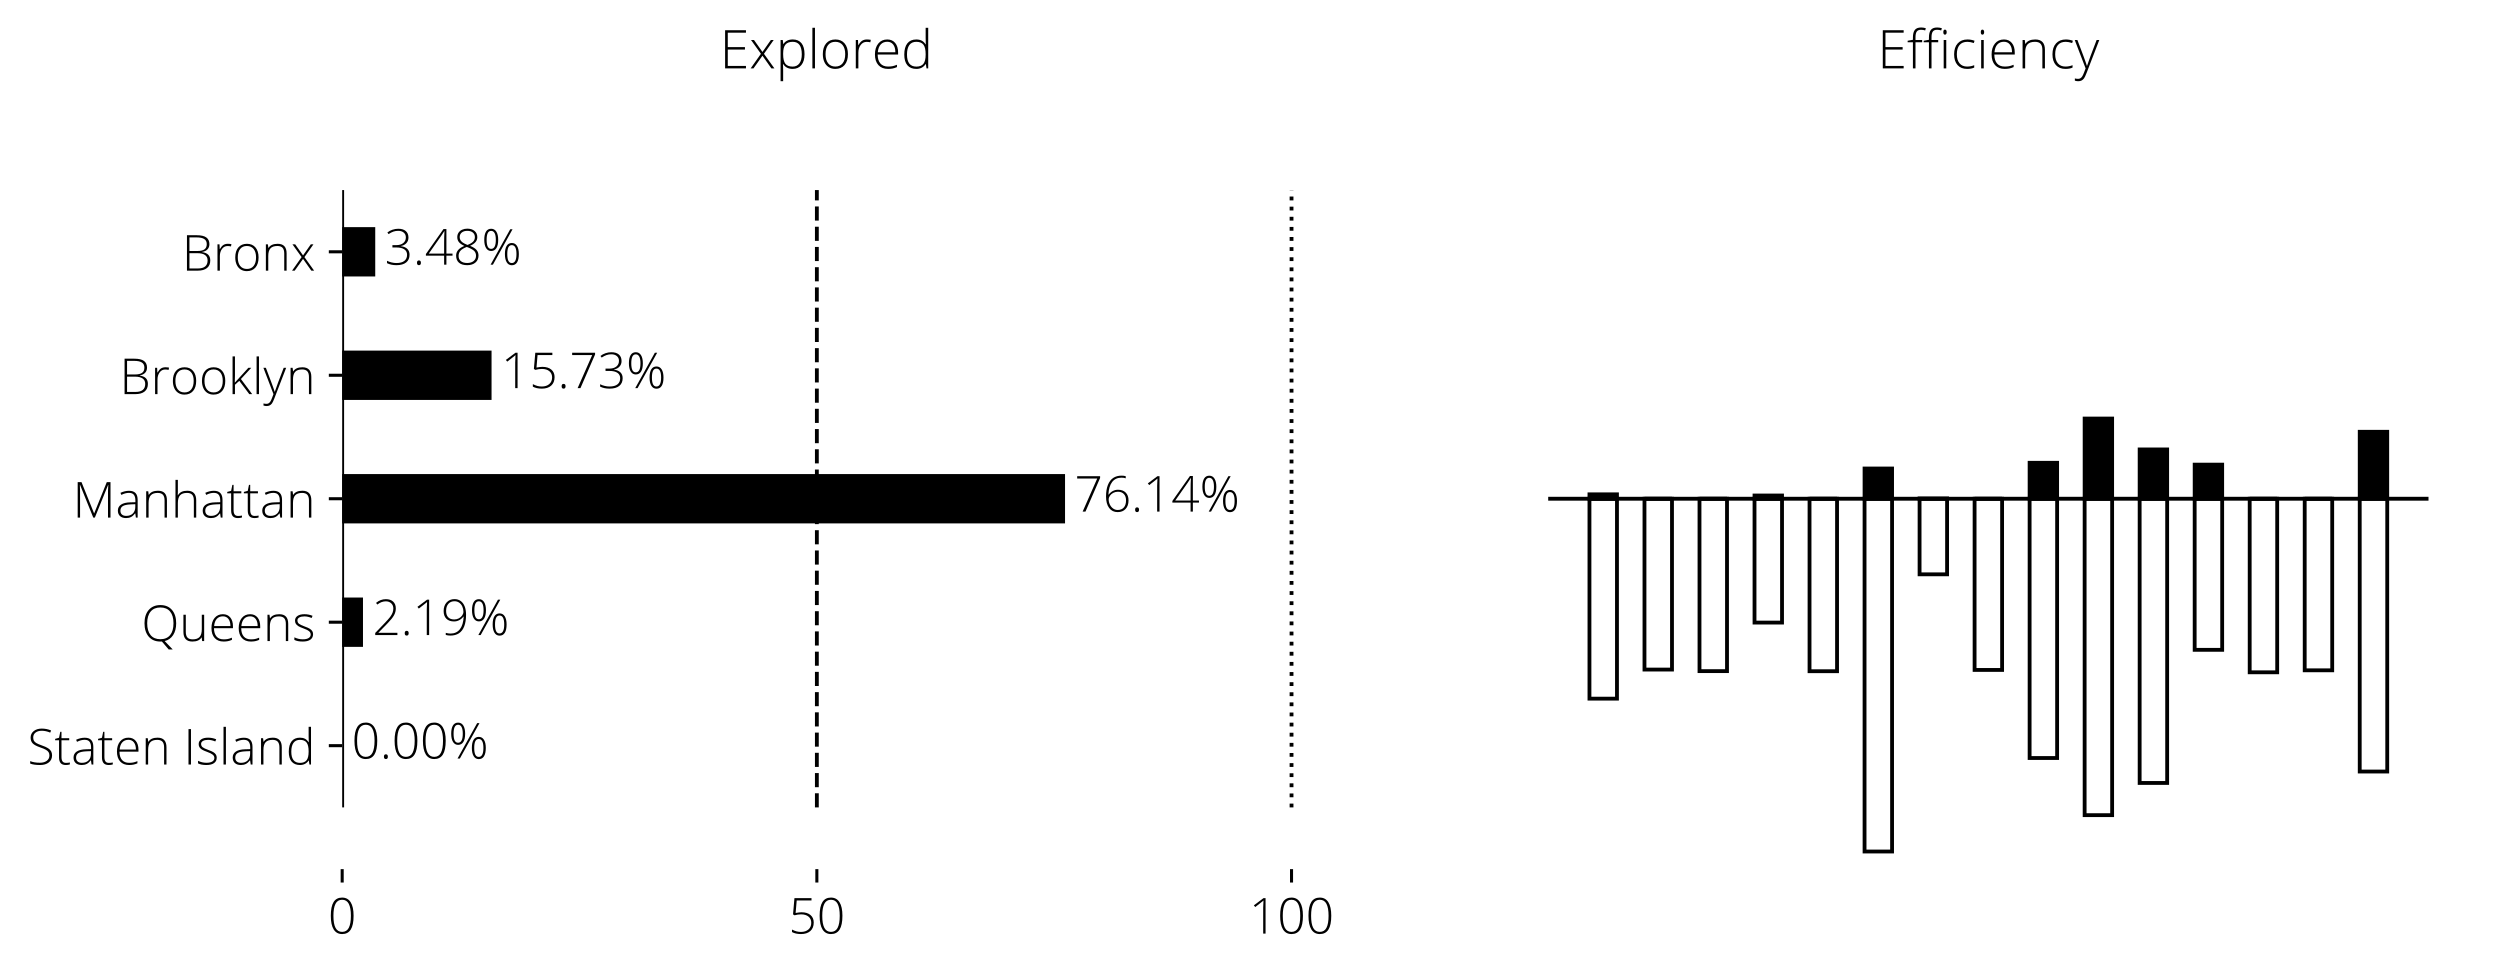
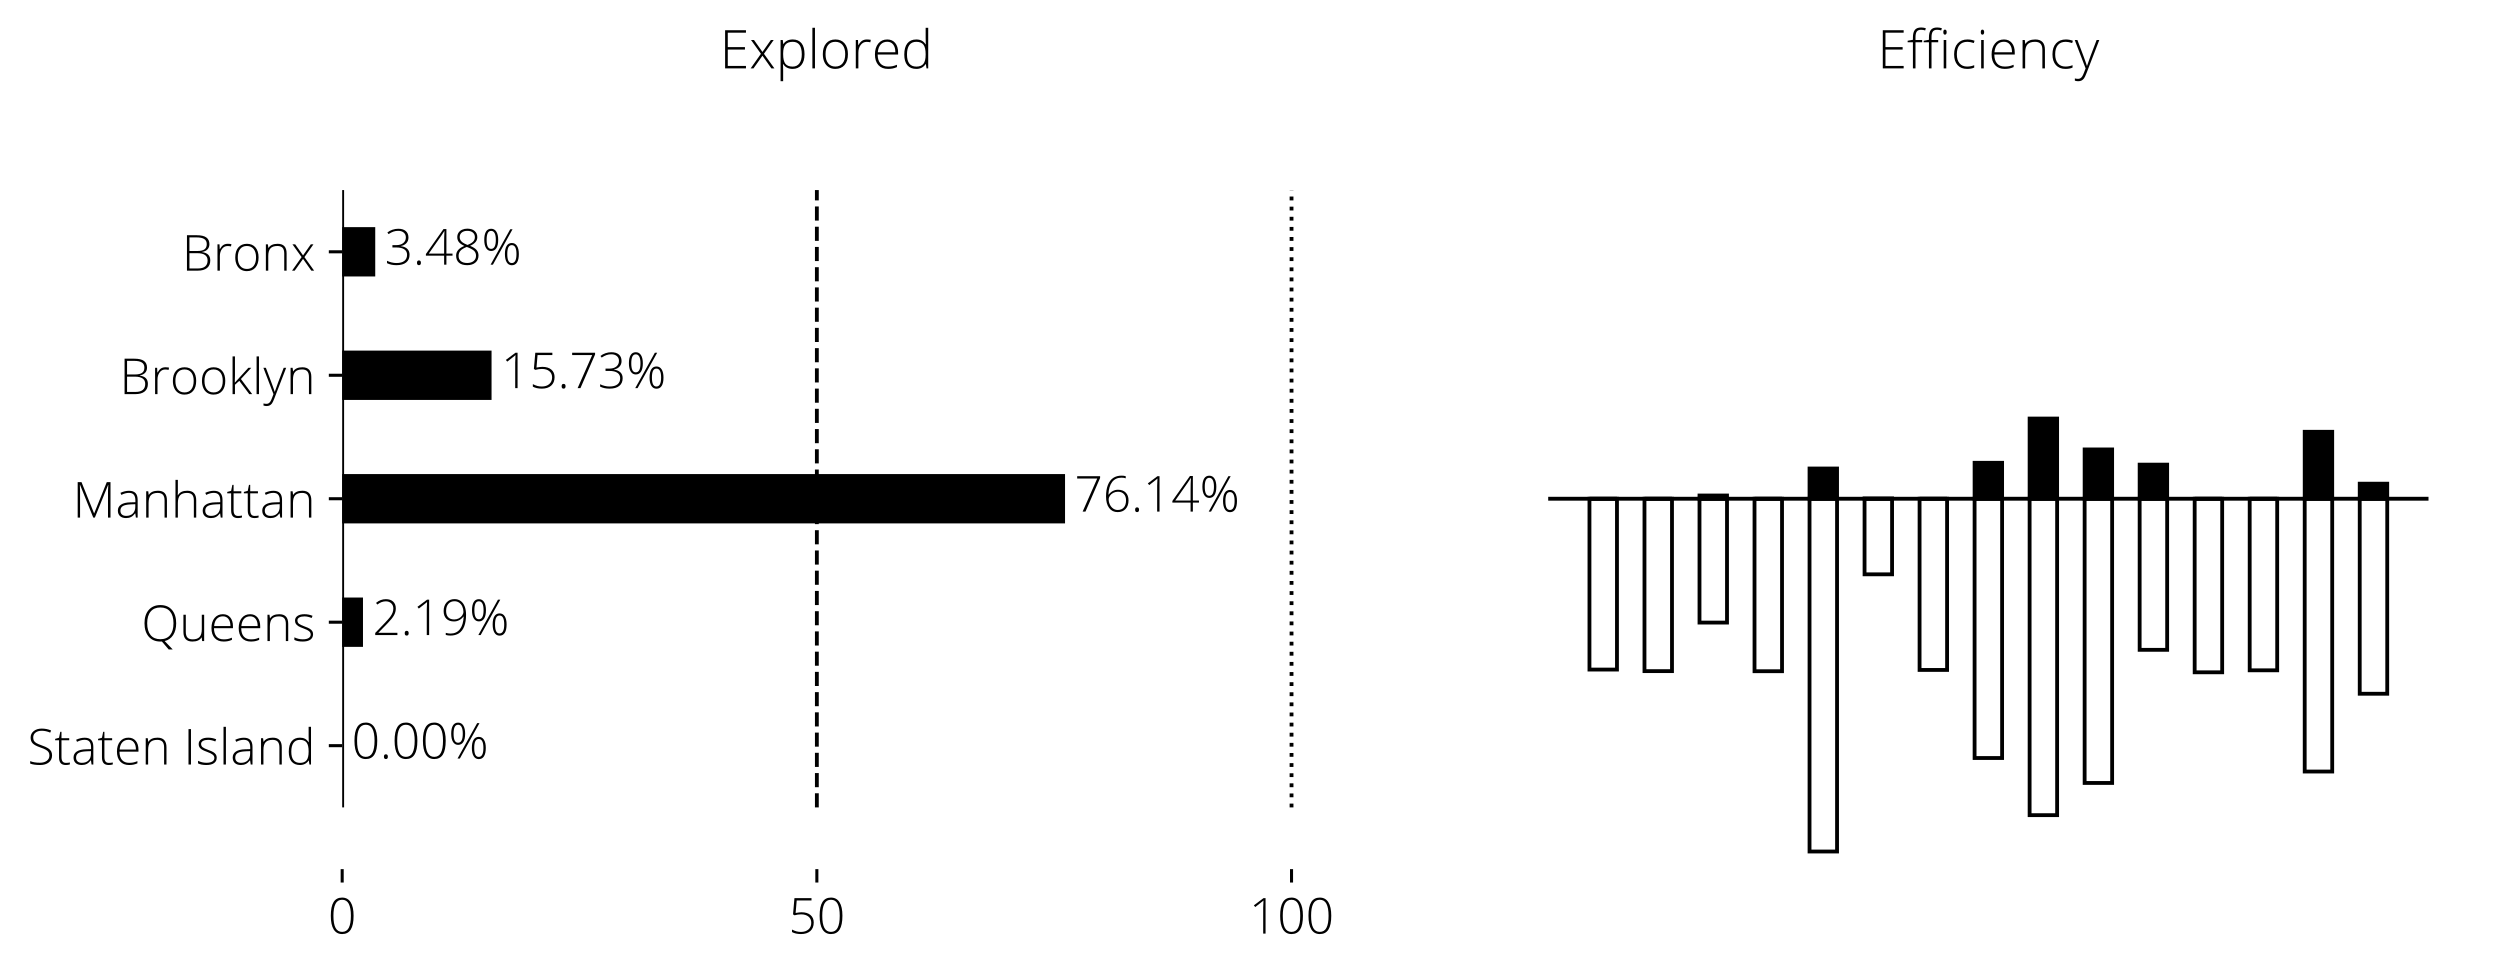
<svg xmlns="http://www.w3.org/2000/svg" xmlns:xlink="http://www.w3.org/1999/xlink" width="654.828pt" height="254.856pt" viewBox="0 0 654.828 254.856" version="1.1">
  <defs>
    <style type="text/css">*{stroke-linejoin: round; stroke-linecap: butt}</style>
  </defs>
  <g id="figure_1">
    <g id="patch_1">
      <path d="M 0 254.856  L 654.828 254.856  L 654.828 0  L 0 0  z " style="fill: #ffffff" />
    </g>
    <g id="axes_1">
      <g id="patch_2">
        <path d="M 89.628 227.654  L 343.265 227.654  L 343.265 33.614  L 89.628 33.614  L 89.628 227.654  z " style="fill: none" />
      </g>
      <g id="patch_3">
-         <path d="M 89.628 201.782  L 89.628 201.782  L 89.628 188.846  L 89.628 188.846  z " clip-path="url(#p5c83270b13)" />
+         <path d="M 89.628 201.782  L 89.628 201.782  L 89.628 188.846  L 89.628 188.846  z " clip-path="url(#pf0901b2b63)" />
      </g>
      <g id="patch_4">
-         <path d="M 89.628 169.442  L 95.077 169.442  L 95.077 156.506  L 89.628 156.506  z " clip-path="url(#p5c83270b13)" />
+         <path d="M 89.628 169.442  L 95.077 169.442  L 95.077 156.506  L 89.628 156.506  z " clip-path="url(#pf0901b2b63)" />
      </g>
      <g id="patch_5">
-         <path d="M 89.628 137.102  L 278.967 137.102  L 278.967 124.166  L 89.628 124.166  z " clip-path="url(#p5c83270b13)" />
+         <path d="M 89.628 137.102  L 278.967 137.102  L 278.967 124.166  L 89.628 124.166  z " clip-path="url(#pf0901b2b63)" />
      </g>
      <g id="patch_6">
-         <path d="M 89.628 104.762  L 128.753 104.762  L 128.753 91.826  L 89.628 91.826  z " clip-path="url(#p5c83270b13)" />
+         <path d="M 89.628 104.762  L 128.753 104.762  L 128.753 91.826  L 89.628 91.826  z " clip-path="url(#pf0901b2b63)" />
      </g>
      <g id="patch_7">
-         <path d="M 89.628 72.422  L 98.287 72.422  L 98.287 59.486  L 89.628 59.486  z " clip-path="url(#p5c83270b13)" />
+         <path d="M 89.628 72.422  L 98.287 72.422  L 98.287 59.486  L 89.628 59.486  z " clip-path="url(#pf0901b2b63)" />
      </g>
      <g id="matplotlib.axis_1">
        <g id="xtick_1">
          <g id="line2d_1">
            <defs>
-               <path id="m3f56afe2f0" d="M 0 0  L 0 3.5  " style="stroke: #000000; stroke-width: 0.8" />
+               <path id="m72c7858b19" d="M 0 0  L 0 3.5  " style="stroke: #000000; stroke-width: 0.8" />
            </defs>
            <g>
-               <use xlink:href="#m3f56afe2f0" x="89.628" y="227.654" style="stroke: #000000; stroke-width: 0.8" />
+               <use xlink:href="#m72c7858b19" x="89.628" y="227.654" style="stroke: #000000; stroke-width: 0.8" />
            </g>
          </g>
          <g id="text_1">
            <g transform="translate(85.91836 244.5322) scale(0.13 -0.13)">
              <defs>
                <path id="OpenSans-Light-30" d="M 3297 2297  Q 3297 1094 2930 515  Q 2563 -63 1819 -63  Q 1103 -63 731 532  Q 359 1128 359 2297  Q 359 3491 720 4066  Q 1081 4641 1819 4641  Q 2541 4641 2919 4045  Q 3297 3450 3297 2297  z M 697 2297  Q 697 1234 975 726  Q 1253 219 1819 219  Q 2409 219 2679 744  Q 2950 1269 2950 2297  Q 2950 3309 2679 3834  Q 2409 4359 1819 4359  Q 1228 4359 962 3834  Q 697 3309 697 2297  z " transform="scale(0.015625)" />
              </defs>
              <use xlink:href="#OpenSans-Light-30" />
            </g>
          </g>
        </g>
        <g id="xtick_2">
          <g id="line2d_2">
            <g>
-               <use xlink:href="#m3f56afe2f0" x="213.96" y="227.654" style="stroke: #000000; stroke-width: 0.8" />
+               <use xlink:href="#m72c7858b19" x="213.96" y="227.654" style="stroke: #000000; stroke-width: 0.8" />
            </g>
          </g>
          <g id="text_2">
            <g transform="translate(206.5398 244.5322) scale(0.13 -0.13)">
              <defs>
                <path id="OpenSans-Light-35" d="M 1678 2747  Q 2409 2747 2829 2394  Q 3250 2041 3250 1422  Q 3250 719 2812 328  Q 2375 -63 1606 -63  Q 1266 -63 959 4  Q 653 72 447 197  L 447 519  Q 784 347 1046 280  Q 1309 213 1606 213  Q 2206 213 2568 530  Q 2931 847 2931 1388  Q 2931 1897 2578 2187  Q 2225 2478 1619 2478  Q 1213 2478 769 2356  L 581 2478  L 763 4569  L 2963 4569  L 2963 4269  L 1056 4269  L 916 2656  Q 1403 2747 1678 2747  z " transform="scale(0.015625)" />
              </defs>
              <use xlink:href="#OpenSans-Light-35" />
              <use xlink:href="#OpenSans-Light-30" x="57.08" />
            </g>
          </g>
        </g>
        <g id="xtick_3">
          <g id="line2d_3">
            <g>
-               <use xlink:href="#m3f56afe2f0" x="338.292" y="227.654" style="stroke: #000000; stroke-width: 0.8" />
+               <use xlink:href="#m72c7858b19" x="338.292" y="227.654" style="stroke: #000000; stroke-width: 0.8" />
            </g>
          </g>
          <g id="text_3">
            <g transform="translate(327.1613 244.5322) scale(0.13 -0.13)">
              <defs>
                <path id="OpenSans-Light-31" d="M 2131 0  L 1825 0  L 1825 3328  Q 1825 3781 1863 4269  Q 1816 4222 1766 4178  Q 1716 4134 800 3419  L 622 3641  L 1863 4569  L 2131 4569  L 2131 0  z " transform="scale(0.015625)" />
              </defs>
              <use xlink:href="#OpenSans-Light-31" />
              <use xlink:href="#OpenSans-Light-30" x="57.08" />
              <use xlink:href="#OpenSans-Light-30" x="114.16" />
            </g>
          </g>
        </g>
      </g>
      <g id="matplotlib.axis_2">
        <g id="ytick_1">
          <g id="line2d_4">
            <defs>
-               <path id="m284b2b95d3" d="M 0 0  L -3.5 0  " style="stroke: #000000; stroke-width: 0.8" />
+               <path id="m486dcef7dd" d="M 0 0  L -3.5 0  " style="stroke: #000000; stroke-width: 0.8" />
            </defs>
            <g>
-               <use xlink:href="#m284b2b95d3" x="89.628" y="195.314" style="stroke: #000000; stroke-width: 0.8" />
+               <use xlink:href="#m486dcef7dd" x="89.628" y="195.314" style="stroke: #000000; stroke-width: 0.8" />
            </g>
          </g>
          <g id="text_4">
            <g transform="translate(7.2 200.2532) scale(0.13 -0.13)">
              <defs>
                <path id="OpenSans-Light-53" d="M 3169 1178  Q 3169 606 2748 271  Q 2328 -63 1631 -63  Q 794 -63 347 122  L 347 441  Q 841 231 1606 231  Q 2169 231 2498 489  Q 2828 747 2828 1166  Q 2828 1425 2718 1595  Q 2609 1766 2362 1906  Q 2116 2047 1638 2209  Q 938 2450 670 2729  Q 403 3009 403 3475  Q 403 3988 804 4311  Q 1206 4634 1838 4634  Q 2481 4634 3047 4391  L 2931 4116  Q 2363 4353 1844 4353  Q 1338 4353 1038 4118  Q 738 3884 738 3481  Q 738 3228 830 3065  Q 922 2903 1131 2773  Q 1341 2644 1850 2463  Q 2384 2278 2653 2104  Q 2922 1931 3045 1711  Q 3169 1491 3169 1178  z " transform="scale(0.015625)" />
                <path id="OpenSans-Light-74" d="M 1466 213  Q 1759 213 1978 263  L 1978 13  Q 1753 -63 1459 -63  Q 1009 -63 795 178  Q 581 419 581 934  L 581 3128  L 78 3128  L 78 3309  L 581 3450  L 738 4219  L 897 4219  L 897 3397  L 1894 3397  L 1894 3128  L 897 3128  L 897 978  Q 897 588 1034 400  Q 1172 213 1466 213  z " transform="scale(0.015625)" />
                <path id="OpenSans-Light-61" d="M 2631 0  L 2553 538  L 2528 538  Q 2272 209 2001 73  Q 1731 -63 1363 -63  Q 863 -63 584 193  Q 306 450 306 903  Q 306 1400 720 1675  Q 1134 1950 1919 1966  L 2566 1984  L 2566 2209  Q 2566 2694 2369 2941  Q 2172 3188 1734 3188  Q 1263 3188 756 2925  L 641 3194  Q 1200 3456 1747 3456  Q 2306 3456 2582 3165  Q 2859 2875 2859 2259  L 2859 0  L 2631 0  z M 1381 219  Q 1925 219 2239 530  Q 2553 841 2553 1394  L 2553 1728  L 1959 1703  Q 1244 1669 939 1480  Q 634 1291 634 891  Q 634 572 829 395  Q 1025 219 1381 219  z " transform="scale(0.015625)" />
                <path id="OpenSans-Light-65" d="M 1941 -63  Q 1200 -63 786 393  Q 372 850 372 1672  Q 372 2484 772 2973  Q 1172 3463 1850 3463  Q 2450 3463 2797 3044  Q 3144 2625 3144 1906  L 3144 1656  L 697 1656  Q 703 956 1023 587  Q 1344 219 1941 219  Q 2231 219 2451 259  Q 2672 300 3009 434  L 3009 153  Q 2722 28 2478 -17  Q 2234 -63 1941 -63  z M 1850 3188  Q 1359 3188 1062 2864  Q 766 2541 716 1931  L 2816 1931  Q 2816 2522 2559 2855  Q 2303 3188 1850 3188  z " transform="scale(0.015625)" />
                <path id="OpenSans-Light-6e" d="M 2938 0  L 2938 2203  Q 2938 2716 2722 2948  Q 2506 3181 2053 3181  Q 1444 3181 1161 2873  Q 878 2566 878 1875  L 878 0  L 569 0  L 569 3397  L 831 3397  L 891 2931  L 909 2931  Q 1241 3463 2088 3463  Q 3244 3463 3244 2222  L 3244 0  L 2938 0  z " transform="scale(0.015625)" />
                <path id="OpenSans-Light-20" transform="scale(0.015625)" />
                <path id="OpenSans-Light-49" d="M 647 0  L 647 4569  L 966 4569  L 966 0  L 647 0  z " transform="scale(0.015625)" />
                <path id="OpenSans-Light-73" d="M 2675 884  Q 2675 428 2328 182  Q 1981 -63 1344 -63  Q 663 -63 263 147  L 263 481  Q 775 225 1344 225  Q 1847 225 2108 392  Q 2369 559 2369 838  Q 2369 1094 2161 1269  Q 1953 1444 1478 1613  Q 969 1797 762 1930  Q 556 2063 451 2230  Q 347 2397 347 2638  Q 347 3019 667 3241  Q 988 3463 1563 3463  Q 2113 3463 2606 3256  L 2491 2975  Q 1991 3181 1563 3181  Q 1147 3181 903 3043  Q 659 2906 659 2663  Q 659 2397 848 2237  Q 1038 2078 1588 1881  Q 2047 1716 2256 1583  Q 2466 1450 2570 1281  Q 2675 1113 2675 884  z " transform="scale(0.015625)" />
                <path id="OpenSans-Light-6c" d="M 878 0  L 569 0  L 569 4863  L 878 4863  L 878 0  z " transform="scale(0.015625)" />
                <path id="OpenSans-Light-64" d="M 1813 3463  Q 2181 3463 2450 3328  Q 2719 3194 2931 2869  L 2950 2869  Q 2931 3263 2931 3641  L 2931 4863  L 3238 4863  L 3238 0  L 3034 0  L 2956 519  L 2931 519  Q 2544 -63 1819 -63  Q 1116 -63 744 375  Q 372 813 372 1650  Q 372 2531 740 2997  Q 1109 3463 1813 3463  z M 1813 3181  Q 1256 3181 976 2790  Q 697 2400 697 1656  Q 697 213 1819 213  Q 2394 213 2662 547  Q 2931 881 2931 1650  L 2931 1703  Q 2931 2491 2667 2836  Q 2403 3181 1813 3181  z " transform="scale(0.015625)" />
              </defs>
              <use xlink:href="#OpenSans-Light-53" />
              <use xlink:href="#OpenSans-Light-74" x="54.492" />
              <use xlink:href="#OpenSans-Light-61" x="87.988" />
              <use xlink:href="#OpenSans-Light-74" x="140.967" />
              <use xlink:href="#OpenSans-Light-65" x="174.463" />
              <use xlink:href="#OpenSans-Light-6e" x="229.346" />
              <use xlink:href="#OpenSans-Light-20" x="288.33" />
              <use xlink:href="#OpenSans-Light-49" x="314.307" />
              <use xlink:href="#OpenSans-Light-73" x="339.502" />
              <use xlink:href="#OpenSans-Light-6c" x="386.084" />
              <use xlink:href="#OpenSans-Light-61" x="408.691" />
              <use xlink:href="#OpenSans-Light-6e" x="461.67" />
              <use xlink:href="#OpenSans-Light-64" x="520.654" />
            </g>
          </g>
        </g>
        <g id="ytick_2">
          <g id="line2d_5">
            <g>
-               <use xlink:href="#m284b2b95d3" x="89.628" y="162.974" style="stroke: #000000; stroke-width: 0.8" />
+               <use xlink:href="#m486dcef7dd" x="89.628" y="162.974" style="stroke: #000000; stroke-width: 0.8" />
            </g>
          </g>
          <g id="text_5">
            <g transform="translate(37.03094 167.9132) scale(0.13 -0.13)">
              <defs>
                <path id="OpenSans-Light-51" d="M 4488 2291  Q 4488 1372 4094 770  Q 3700 169 3003 0  L 4044 -1088  L 3525 -1088  L 2644 -56  L 2541 -63  L 2444 -63  Q 1491 -63 947 570  Q 403 1203 403 2297  Q 403 3388 951 4014  Q 1500 4641 2450 4641  Q 3406 4641 3947 4011  Q 4488 3381 4488 2291  z M 750 2291  Q 750 1309 1187 773  Q 1625 238 2444 238  Q 3269 238 3705 769  Q 4141 1300 4141 2291  Q 4141 3278 3705 3804  Q 3269 4331 2450 4331  Q 1634 4331 1192 3800  Q 750 3269 750 2291  z " transform="scale(0.015625)" />
                <path id="OpenSans-Light-75" d="M 838 3397  L 838 1197  Q 838 684 1053 451  Q 1269 219 1722 219  Q 2328 219 2614 525  Q 2900 831 2900 1522  L 2900 3397  L 3206 3397  L 3206 0  L 2944 0  L 2888 469  L 2869 469  Q 2538 -63 1691 -63  Q 531 -63 531 1178  L 531 3397  L 838 3397  z " transform="scale(0.015625)" />
              </defs>
              <use xlink:href="#OpenSans-Light-51" />
              <use xlink:href="#OpenSans-Light-75" x="76.416" />
              <use xlink:href="#OpenSans-Light-65" x="135.4" />
              <use xlink:href="#OpenSans-Light-65" x="190.283" />
              <use xlink:href="#OpenSans-Light-6e" x="245.166" />
              <use xlink:href="#OpenSans-Light-73" x="304.15" />
            </g>
          </g>
        </g>
        <g id="ytick_3">
          <g id="line2d_6">
            <g>
-               <use xlink:href="#m284b2b95d3" x="89.628" y="130.634" style="stroke: #000000; stroke-width: 0.8" />
+               <use xlink:href="#m486dcef7dd" x="89.628" y="130.634" style="stroke: #000000; stroke-width: 0.8" />
            </g>
          </g>
          <g id="text_6">
            <g transform="translate(19.03406 135.5732) scale(0.13 -0.13)">
              <defs>
                <path id="OpenSans-Light-4d" d="M 2656 0  L 953 4219  L 928 4219  Q 953 3831 953 3425  L 953 0  L 647 0  L 647 4569  L 1141 4569  L 2759 550  L 2778 550  L 4397 4569  L 4878 4569  L 4878 0  L 4556 0  L 4556 3463  Q 4556 3825 4594 4213  L 4569 4213  L 2859 0  L 2656 0  z " transform="scale(0.015625)" />
                <path id="OpenSans-Light-68" d="M 2938 0  L 2938 2203  Q 2938 2716 2722 2948  Q 2506 3181 2053 3181  Q 1444 3181 1161 2873  Q 878 2566 878 1875  L 878 0  L 569 0  L 569 4863  L 878 4863  L 878 3316  L 863 2881  L 884 2881  Q 1075 3188 1365 3325  Q 1656 3463 2088 3463  Q 3244 3463 3244 2222  L 3244 0  L 2938 0  z " transform="scale(0.015625)" />
              </defs>
              <use xlink:href="#OpenSans-Light-4d" />
              <use xlink:href="#OpenSans-Light-61" x="86.279" />
              <use xlink:href="#OpenSans-Light-6e" x="139.258" />
              <use xlink:href="#OpenSans-Light-68" x="198.242" />
              <use xlink:href="#OpenSans-Light-61" x="257.227" />
              <use xlink:href="#OpenSans-Light-74" x="310.205" />
              <use xlink:href="#OpenSans-Light-74" x="343.701" />
              <use xlink:href="#OpenSans-Light-61" x="377.197" />
              <use xlink:href="#OpenSans-Light-6e" x="430.176" />
            </g>
          </g>
        </g>
        <g id="ytick_4">
          <g id="line2d_7">
            <g>
-               <use xlink:href="#m284b2b95d3" x="89.628" y="98.294" style="stroke: #000000; stroke-width: 0.8" />
+               <use xlink:href="#m486dcef7dd" x="89.628" y="98.294" style="stroke: #000000; stroke-width: 0.8" />
            </g>
          </g>
          <g id="text_7">
            <g transform="translate(31.31703 103.2332) scale(0.13 -0.13)">
              <defs>
                <path id="OpenSans-Light-42" d="M 647 4569  L 1900 4569  Q 2747 4569 3144 4281  Q 3541 3994 3541 3413  Q 3541 3016 3298 2752  Q 3056 2488 2591 2413  L 2591 2394  Q 3138 2313 3395 2048  Q 3653 1784 3653 1313  Q 3653 681 3234 340  Q 2816 0 2047 0  L 647 0  L 647 4569  z M 966 2534  L 1972 2534  Q 2616 2534 2908 2748  Q 3200 2963 3200 3419  Q 3200 3875 2870 4081  Q 2541 4288 1888 4288  L 966 4288  L 966 2534  z M 966 2253  L 966 281  L 2041 281  Q 3309 281 3309 1313  Q 3309 2253 1972 2253  L 966 2253  z " transform="scale(0.015625)" />
                <path id="OpenSans-Light-72" d="M 1906 3463  Q 2122 3463 2369 3419  L 2309 3122  Q 2097 3175 1869 3175  Q 1434 3175 1156 2806  Q 878 2438 878 1875  L 878 0  L 569 0  L 569 3397  L 831 3397  L 863 2784  L 884 2784  Q 1094 3159 1331 3311  Q 1569 3463 1906 3463  z " transform="scale(0.015625)" />
                <path id="OpenSans-Light-6f" d="M 3378 1703  Q 3378 872 2975 404  Q 2572 -63 1863 -63  Q 1416 -63 1075 153  Q 734 369 553 772  Q 372 1175 372 1703  Q 372 2534 775 2998  Q 1178 3463 1881 3463  Q 2581 3463 2979 2992  Q 3378 2522 3378 1703  z M 697 1703  Q 697 1003 1005 611  Q 1313 219 1875 219  Q 2438 219 2745 611  Q 3053 1003 3053 1703  Q 3053 2406 2742 2793  Q 2431 3181 1869 3181  Q 1306 3181 1001 2795  Q 697 2409 697 1703  z " transform="scale(0.015625)" />
                <path id="OpenSans-Light-6b" d="M 872 1491  L 2606 3397  L 2981 3397  L 1644 1947  L 3097 0  L 2725 0  L 1434 1716  L 878 1209  L 878 0  L 569 0  L 569 4863  L 878 4863  L 878 2425  L 856 1491  L 872 1491  z " transform="scale(0.015625)" />
                <path id="OpenSans-Light-79" d="M 0 3397  L 319 3397  L 1038 1491  Q 1366 613 1453 306  L 1472 306  Q 1603 709 1900 1509  L 2619 3397  L 2938 3397  L 1416 -550  Q 1231 -1031 1106 -1200  Q 981 -1369 814 -1453  Q 647 -1538 409 -1538  Q 231 -1538 13 -1472  L 13 -1203  Q 194 -1253 403 -1253  Q 563 -1253 684 -1178  Q 806 -1103 904 -945  Q 1003 -788 1133 -445  Q 1263 -103 1300 0  L 0 3397  z " transform="scale(0.015625)" />
              </defs>
              <use xlink:href="#OpenSans-Light-42" />
              <use xlink:href="#OpenSans-Light-72" x="62.695" />
              <use xlink:href="#OpenSans-Light-6f" x="101.611" />
              <use xlink:href="#OpenSans-Light-6f" x="160.205" />
              <use xlink:href="#OpenSans-Light-6b" x="218.799" />
              <use xlink:href="#OpenSans-Light-6c" x="267.188" />
              <use xlink:href="#OpenSans-Light-79" x="289.795" />
              <use xlink:href="#OpenSans-Light-6e" x="335.693" />
            </g>
          </g>
        </g>
        <g id="ytick_5">
          <g id="line2d_8">
            <g>
-               <use xlink:href="#m284b2b95d3" x="89.628" y="65.954" style="stroke: #000000; stroke-width: 0.8" />
+               <use xlink:href="#m486dcef7dd" x="89.628" y="65.954" style="stroke: #000000; stroke-width: 0.8" />
            </g>
          </g>
          <g id="text_8">
            <g transform="translate(47.65641 70.89317) scale(0.13 -0.13)">
              <defs>
                <path id="OpenSans-Light-78" d="M 1403 1747  L 219 3397  L 575 3397  L 1588 1966  L 2591 3397  L 2931 3397  L 1766 1747  L 3016 0  L 2656 0  L 1588 1516  L 513 0  L 172 0  L 1403 1747  z " transform="scale(0.015625)" />
              </defs>
              <use xlink:href="#OpenSans-Light-42" />
              <use xlink:href="#OpenSans-Light-72" x="62.695" />
              <use xlink:href="#OpenSans-Light-6f" x="101.611" />
              <use xlink:href="#OpenSans-Light-6e" x="160.205" />
              <use xlink:href="#OpenSans-Light-78" x="219.189" />
            </g>
          </g>
        </g>
      </g>
      <g id="LineCollection_1">
-         <path d="M 89.628 211.484  L 89.628 49.784  " clip-path="url(#p5c83270b13)" style="fill: none; stroke: #000000" />
+         <path d="M 89.628 211.484  L 89.628 49.784  " clip-path="url(#pf0901b2b63)" style="fill: none; stroke: #000000" />
      </g>
      <g id="LineCollection_2">
-         <path d="M 213.96 211.484  L 213.96 49.784  " clip-path="url(#p5c83270b13)" style="fill: none; stroke-dasharray: 3.7,1.6; stroke-dashoffset: 0; stroke: #000000" />
+         <path d="M 213.96 211.484  L 213.96 49.784  " clip-path="url(#pf0901b2b63)" style="fill: none; stroke-dasharray: 3.7,1.6; stroke-dashoffset: 0; stroke: #000000" />
      </g>
      <g id="LineCollection_3">
-         <path d="M 338.292 211.484  L 338.292 49.784  " clip-path="url(#p5c83270b13)" style="fill: none; stroke-dasharray: 1,1.65; stroke-dashoffset: 0; stroke: #000000" />
+         <path d="M 338.292 211.484  L 338.292 49.784  " clip-path="url(#pf0901b2b63)" style="fill: none; stroke-dasharray: 1,1.65; stroke-dashoffset: 0; stroke: #000000" />
      </g>
      <g id="text_9">
        <g transform="translate(92.11507 198.6911) scale(0.13 -0.13)">
          <defs>
            <path id="OpenSans-Light-2e" d="M 506 244  Q 506 550 756 550  Q 1013 550 1013 244  Q 1013 -63 756 -63  Q 506 -63 506 244  z " transform="scale(0.015625)" />
            <path id="OpenSans-Light-25" d="M 659 3206  Q 659 2625 800 2333  Q 941 2041 1241 2041  Q 1844 2041 1844 3206  Q 1844 3781 1689 4070  Q 1534 4359 1241 4359  Q 941 4359 800 4070  Q 659 3781 659 3206  z M 2150 3206  Q 2150 2500 1915 2133  Q 1681 1766 1241 1766  Q 825 1766 589 2142  Q 353 2519 353 3206  Q 353 3903 578 4268  Q 803 4634 1241 4634  Q 1675 4634 1912 4257  Q 2150 3881 2150 3206  z M 3322 1369  Q 3322 791 3462 502  Q 3603 213 3903 213  Q 4506 213 4506 1369  Q 4506 2522 3903 2522  Q 3603 2522 3462 2236  Q 3322 1950 3322 1369  z M 4813 1369  Q 4813 663 4581 295  Q 4350 -72 3909 -72  Q 3484 -72 3250 308  Q 3016 688 3016 1369  Q 3016 2072 3245 2434  Q 3475 2797 3909 2797  Q 4338 2797 4575 2422  Q 4813 2047 4813 1369  z M 4000 4569  L 1466 0  L 1166 0  L 3700 4569  L 4000 4569  z " transform="scale(0.015625)" />
          </defs>
          <use xlink:href="#OpenSans-Light-30" />
          <use xlink:href="#OpenSans-Light-2e" x="57.08" />
          <use xlink:href="#OpenSans-Light-30" x="80.859" />
          <use xlink:href="#OpenSans-Light-30" x="137.939" />
          <use xlink:href="#OpenSans-Light-25" x="195.02" />
        </g>
      </g>
      <g id="text_10">
        <g transform="translate(97.5641 166.3511) scale(0.13 -0.13)">
          <defs>
            <path id="OpenSans-Light-32" d="M 3213 0  L 353 0  L 353 275  L 1569 1544  Q 2081 2075 2287 2356  Q 2494 2638 2591 2894  Q 2688 3150 2688 3431  Q 2688 3841 2419 4097  Q 2150 4353 1722 4353  Q 1150 4353 628 3938  L 459 4153  Q 1031 4634 1728 4634  Q 2325 4634 2667 4315  Q 3009 3997 3009 3438  Q 3009 2984 2779 2561  Q 2550 2138 1941 1516  L 769 313  L 769 300  L 3213 300  L 3213 0  z " transform="scale(0.015625)" />
            <path id="OpenSans-Light-39" d="M 3238 2631  Q 3238 1731 3002 1125  Q 2766 519 2314 228  Q 1863 -63 1222 -63  Q 897 -63 622 19  L 622 288  Q 756 244 945 220  Q 1134 197 1234 197  Q 2006 197 2443 755  Q 2881 1313 2931 2381  L 2894 2381  Q 2666 2081 2350 1920  Q 2034 1759 1691 1759  Q 1056 1759 701 2109  Q 347 2459 347 3103  Q 347 3791 736 4216  Q 1125 4641 1747 4641  Q 2197 4641 2534 4405  Q 2872 4169 3055 3712  Q 3238 3256 3238 2631  z M 1747 4366  Q 1253 4366 959 4033  Q 666 3700 666 3122  Q 666 2578 937 2297  Q 1209 2016 1716 2016  Q 2031 2016 2304 2156  Q 2578 2297 2739 2530  Q 2900 2763 2900 3003  Q 2900 3369 2754 3687  Q 2609 4006 2348 4186  Q 2088 4366 1747 4366  z " transform="scale(0.015625)" />
          </defs>
          <use xlink:href="#OpenSans-Light-32" />
          <use xlink:href="#OpenSans-Light-2e" x="57.08" />
          <use xlink:href="#OpenSans-Light-31" x="80.859" />
          <use xlink:href="#OpenSans-Light-39" x="137.939" />
          <use xlink:href="#OpenSans-Light-25" x="195.02" />
        </g>
      </g>
      <g id="text_11">
        <g transform="translate(281.4537 134.0111) scale(0.13 -0.13)">
          <defs>
            <path id="OpenSans-Light-37" d="M 1044 0  L 2925 4269  L 341 4269  L 341 4569  L 3297 4569  L 3297 4341  L 1409 0  L 1044 0  z " transform="scale(0.015625)" />
            <path id="OpenSans-Light-36" d="M 409 1947  Q 409 2838 651 3445  Q 894 4053 1339 4347  Q 1784 4641 2413 4641  Q 2706 4641 2950 4569  L 2950 4294  Q 2722 4378 2400 4378  Q 1628 4378 1198 3822  Q 769 3266 716 2203  L 756 2203  Q 994 2509 1300 2665  Q 1606 2822 1947 2822  Q 2588 2822 2948 2456  Q 3309 2091 3309 1447  Q 3309 747 2929 342  Q 2550 -63 1906 -63  Q 1213 -63 811 467  Q 409 997 409 1947  z M 1906 213  Q 2419 213 2703 534  Q 2988 856 2988 1453  Q 2988 1978 2706 2272  Q 2425 2566 1941 2566  Q 1622 2566 1348 2425  Q 1075 2284 912 2051  Q 750 1819 750 1575  Q 750 1228 904 908  Q 1059 588 1323 400  Q 1588 213 1906 213  z " transform="scale(0.015625)" />
            <path id="OpenSans-Light-34" d="M 3566 1166  L 2778 1166  L 2778 0  L 2484 0  L 2484 1166  L 134 1166  L 134 1375  L 2400 4594  L 2778 4594  L 2778 1434  L 3566 1434  L 3566 1166  z M 2484 1434  L 2484 2741  Q 2484 3684 2528 4325  L 2503 4325  Q 2441 4209 2119 3738  L 506 1434  L 2484 1434  z " transform="scale(0.015625)" />
          </defs>
          <use xlink:href="#OpenSans-Light-37" />
          <use xlink:href="#OpenSans-Light-36" x="57.08" />
          <use xlink:href="#OpenSans-Light-2e" x="114.16" />
          <use xlink:href="#OpenSans-Light-31" x="137.939" />
          <use xlink:href="#OpenSans-Light-34" x="195.02" />
          <use xlink:href="#OpenSans-Light-25" x="252.1" />
        </g>
      </g>
      <g id="text_12">
        <g transform="translate(131.2399 101.6711) scale(0.13 -0.13)">
          <defs>
            <path id="OpenSans-Light-33" d="M 3059 3494  Q 3059 3069 2792 2778  Q 2525 2488 2075 2406  L 2075 2388  Q 2625 2319 2912 2037  Q 3200 1756 3200 1281  Q 3200 641 2764 289  Q 2328 -63 1509 -63  Q 813 -63 294 197  L 294 506  Q 556 369 882 291  Q 1209 213 1497 213  Q 2188 213 2534 492  Q 2881 772 2881 1281  Q 2881 1734 2526 1978  Q 2172 2222 1484 2222  L 991 2222  L 991 2522  L 1491 2522  Q 2059 2522 2392 2792  Q 2725 3063 2725 3525  Q 2725 3906 2454 4136  Q 2184 4366 1747 4366  Q 1406 4366 1125 4270  Q 844 4175 494 3944  L 341 4153  Q 606 4375 981 4504  Q 1356 4634 1741 4634  Q 2372 4634 2715 4336  Q 3059 4038 3059 3494  z " transform="scale(0.015625)" />
          </defs>
          <use xlink:href="#OpenSans-Light-31" />
          <use xlink:href="#OpenSans-Light-35" x="57.08" />
          <use xlink:href="#OpenSans-Light-2e" x="114.16" />
          <use xlink:href="#OpenSans-Light-37" x="137.939" />
          <use xlink:href="#OpenSans-Light-33" x="195.02" />
          <use xlink:href="#OpenSans-Light-25" x="252.1" />
        </g>
      </g>
      <g id="text_13">
        <g transform="translate(100.7736 69.33114) scale(0.13 -0.13)">
          <defs>
            <path id="OpenSans-Light-38" d="M 1819 4647  Q 2400 4647 2754 4350  Q 3109 4053 3109 3547  Q 3109 3197 2889 2928  Q 2669 2659 2175 2431  Q 2775 2184 3019 1890  Q 3263 1597 3263 1178  Q 3263 613 2867 275  Q 2472 -63 1806 -63  Q 1116 -63 747 253  Q 378 569 378 1172  Q 378 1581 637 1890  Q 897 2200 1441 2419  Q 938 2656 731 2920  Q 525 3184 525 3553  Q 525 3881 690 4129  Q 856 4378 1154 4512  Q 1453 4647 1819 4647  z M 697 1125  Q 697 694 989 456  Q 1281 219 1806 219  Q 2319 219 2631 470  Q 2944 722 2944 1153  Q 2944 1541 2698 1783  Q 2453 2025 1753 2291  Q 1178 2069 937 1800  Q 697 1531 697 1125  z M 1813 4366  Q 1372 4366 1105 4148  Q 838 3931 838 3553  Q 838 3334 936 3167  Q 1034 3000 1220 2864  Q 1406 2728 1844 2547  Q 2353 2744 2575 2981  Q 2797 3219 2797 3553  Q 2797 3928 2533 4147  Q 2269 4366 1813 4366  z " transform="scale(0.015625)" />
          </defs>
          <use xlink:href="#OpenSans-Light-33" />
          <use xlink:href="#OpenSans-Light-2e" x="57.08" />
          <use xlink:href="#OpenSans-Light-34" x="80.859" />
          <use xlink:href="#OpenSans-Light-38" x="137.939" />
          <use xlink:href="#OpenSans-Light-25" x="195.02" />
        </g>
      </g>
      <g id="text_14">
        <g transform="translate(188.5144 17.91219) scale(0.14 -0.14)">
          <defs>
            <path id="OpenSans-Light-45" d="M 3144 0  L 647 0  L 647 4569  L 3144 4569  L 3144 4275  L 966 4275  L 966 2547  L 3022 2547  L 3022 2253  L 966 2253  L 966 294  L 3144 294  L 3144 0  z " transform="scale(0.015625)" />
            <path id="OpenSans-Light-70" d="M 2022 -63  Q 1238 -63 878 525  L 856 525  L 866 263  Q 878 31 878 -244  L 878 -1538  L 569 -1538  L 569 3397  L 831 3397  L 891 2913  L 909 2913  Q 1259 3463 2028 3463  Q 2716 3463 3077 3011  Q 3438 2559 3438 1697  Q 3438 859 3058 398  Q 2678 -63 2022 -63  z M 2016 213  Q 2538 213 2823 600  Q 3109 988 3109 1684  Q 3109 3181 2028 3181  Q 1434 3181 1156 2854  Q 878 2528 878 1791  L 878 1691  Q 878 894 1145 553  Q 1413 213 2016 213  z " transform="scale(0.015625)" />
          </defs>
          <use xlink:href="#OpenSans-Light-45" />
          <use xlink:href="#OpenSans-Light-78" x="55.176" />
          <use xlink:href="#OpenSans-Light-70" x="104.98" />
          <use xlink:href="#OpenSans-Light-6c" x="164.502" />
          <use xlink:href="#OpenSans-Light-6f" x="187.109" />
          <use xlink:href="#OpenSans-Light-72" x="245.703" />
          <use xlink:href="#OpenSans-Light-65" x="284.619" />
          <use xlink:href="#OpenSans-Light-64" x="339.502" />
        </g>
      </g>
    </g>
    <g id="axes_2">
      <g id="patch_8">
-         <path d="M 416.329 130.634  L 423.535 130.634  L 423.535 129.48  L 416.329 129.48  z " clip-path="url(#p41d7ce35af)" style="stroke: #000000; stroke-linejoin: miter" />
+         <path d="M 416.329 130.634  L 423.535 130.634  L 423.535 130.634  L 416.329 130.634  z " clip-path="url(#p31a44d3286)" style="stroke: #000000; stroke-linejoin: miter" />
      </g>
      <g id="patch_9">
-         <path d="M 430.741 130.634  L 437.946 130.634  L 437.946 130.634  L 430.741 130.634  z " clip-path="url(#p41d7ce35af)" style="stroke: #000000; stroke-linejoin: miter" />
+         <path d="M 430.741 130.634  L 437.946 130.634  L 437.946 130.634  L 430.741 130.634  z " clip-path="url(#p31a44d3286)" style="stroke: #000000; stroke-linejoin: miter" />
      </g>
      <g id="patch_10">
-         <path d="M 445.152 130.634  L 452.357 130.634  L 452.357 130.634  L 445.152 130.634  z " clip-path="url(#p41d7ce35af)" style="stroke: #000000; stroke-linejoin: miter" />
+         <path d="M 445.152 130.634  L 452.357 130.634  L 452.357 129.789  L 445.152 129.789  z " clip-path="url(#p31a44d3286)" style="stroke: #000000; stroke-linejoin: miter" />
      </g>
      <g id="patch_11">
-         <path d="M 459.563 130.634  L 466.768 130.634  L 466.768 129.789  L 459.563 129.789  z " clip-path="url(#p41d7ce35af)" style="stroke: #000000; stroke-linejoin: miter" />
+         <path d="M 459.563 130.634  L 466.768 130.634  L 466.768 130.634  L 459.563 130.634  z " clip-path="url(#p31a44d3286)" style="stroke: #000000; stroke-linejoin: miter" />
      </g>
      <g id="patch_12">
-         <path d="M 473.974 130.634  L 481.18 130.634  L 481.18 130.634  L 473.974 130.634  z " clip-path="url(#p41d7ce35af)" style="stroke: #000000; stroke-linejoin: miter" />
+         <path d="M 473.974 130.634  L 481.18 130.634  L 481.18 122.718  L 473.974 122.718  z " clip-path="url(#p31a44d3286)" style="stroke: #000000; stroke-linejoin: miter" />
      </g>
      <g id="patch_13">
-         <path d="M 488.385 130.634  L 495.591 130.634  L 495.591 122.718  L 488.385 122.718  z " clip-path="url(#p41d7ce35af)" style="stroke: #000000; stroke-linejoin: miter" />
+         <path d="M 488.385 130.634  L 495.591 130.634  L 495.591 130.578  L 488.385 130.578  z " clip-path="url(#p31a44d3286)" style="stroke: #000000; stroke-linejoin: miter" />
      </g>
      <g id="patch_14">
-         <path d="M 502.796 130.634  L 510.002 130.634  L 510.002 130.578  L 502.796 130.578  z " clip-path="url(#p41d7ce35af)" style="stroke: #000000; stroke-linejoin: miter" />
+         <path d="M 502.796 130.634  L 510.002 130.634  L 510.002 130.634  L 502.796 130.634  z " clip-path="url(#p31a44d3286)" style="stroke: #000000; stroke-linejoin: miter" />
      </g>
      <g id="patch_15">
-         <path d="M 517.207 130.634  L 524.413 130.634  L 524.413 130.634  L 517.207 130.634  z " clip-path="url(#p41d7ce35af)" style="stroke: #000000; stroke-linejoin: miter" />
+         <path d="M 517.207 130.634  L 524.413 130.634  L 524.413 121.22  L 517.207 121.22  z " clip-path="url(#p31a44d3286)" style="stroke: #000000; stroke-linejoin: miter" />
      </g>
      <g id="patch_16">
-         <path d="M 531.619 130.634  L 538.824 130.634  L 538.824 121.22  L 531.619 121.22  z " clip-path="url(#p41d7ce35af)" style="stroke: #000000; stroke-linejoin: miter" />
+         <path d="M 531.619 130.634  L 538.824 130.634  L 538.824 109.631  L 531.619 109.631  z " clip-path="url(#p31a44d3286)" style="stroke: #000000; stroke-linejoin: miter" />
      </g>
      <g id="patch_17">
-         <path d="M 546.03 130.634  L 553.235 130.634  L 553.235 109.631  L 546.03 109.631  z " clip-path="url(#p41d7ce35af)" style="stroke: #000000; stroke-linejoin: miter" />
+         <path d="M 546.03 130.634  L 553.235 130.634  L 553.235 117.722  L 546.03 117.722  z " clip-path="url(#p31a44d3286)" style="stroke: #000000; stroke-linejoin: miter" />
      </g>
      <g id="patch_18">
-         <path d="M 560.441 130.634  L 567.647 130.634  L 567.647 117.722  L 560.441 117.722  z " clip-path="url(#p41d7ce35af)" style="stroke: #000000; stroke-linejoin: miter" />
+         <path d="M 560.441 130.634  L 567.647 130.634  L 567.647 121.702  L 560.441 121.702  z " clip-path="url(#p31a44d3286)" style="stroke: #000000; stroke-linejoin: miter" />
      </g>
      <g id="patch_19">
-         <path d="M 574.852 130.634  L 582.058 130.634  L 582.058 121.702  L 574.852 121.702  z " clip-path="url(#p41d7ce35af)" style="stroke: #000000; stroke-linejoin: miter" />
+         <path d="M 574.852 130.634  L 582.058 130.634  L 582.058 130.634  L 574.852 130.634  z " clip-path="url(#p31a44d3286)" style="stroke: #000000; stroke-linejoin: miter" />
      </g>
      <g id="patch_20">
-         <path d="M 589.263 130.634  L 596.469 130.634  L 596.469 130.634  L 589.263 130.634  z " clip-path="url(#p41d7ce35af)" style="stroke: #000000; stroke-linejoin: miter" />
+         <path d="M 589.263 130.634  L 596.469 130.634  L 596.469 130.634  L 589.263 130.634  z " clip-path="url(#p31a44d3286)" style="stroke: #000000; stroke-linejoin: miter" />
      </g>
      <g id="patch_21">
-         <path d="M 603.674 130.634  L 610.88 130.634  L 610.88 130.634  L 603.674 130.634  z " clip-path="url(#p41d7ce35af)" style="stroke: #000000; stroke-linejoin: miter" />
+         <path d="M 603.674 130.634  L 610.88 130.634  L 610.88 113.098  L 603.674 113.098  z " clip-path="url(#p31a44d3286)" style="stroke: #000000; stroke-linejoin: miter" />
      </g>
      <g id="patch_22">
-         <path d="M 618.086 130.634  L 625.291 130.634  L 625.291 113.098  L 618.086 113.098  z " clip-path="url(#p41d7ce35af)" style="stroke: #000000; stroke-linejoin: miter" />
+         <path d="M 618.086 130.634  L 625.291 130.634  L 625.291 126.691  L 618.086 126.691  z " clip-path="url(#p31a44d3286)" style="stroke: #000000; stroke-linejoin: miter" />
      </g>
      <g id="patch_23">
-         <path d="M 416.329 130.634  L 423.535 130.634  L 423.535 182.999  L 416.329 182.999  L 416.329 130.634  z " clip-path="url(#p41d7ce35af)" style="fill: none; stroke: #000000; stroke-linejoin: miter" />
+         <path d="M 416.329 130.634  L 423.535 130.634  L 423.535 175.38  L 416.329 175.38  L 416.329 130.634  z " clip-path="url(#p31a44d3286)" style="fill: none; stroke: #000000; stroke-linejoin: miter" />
      </g>
      <g id="patch_24">
-         <path d="M 430.741 130.634  L 437.946 130.634  L 437.946 175.38  L 430.741 175.38  L 430.741 130.634  z " clip-path="url(#p41d7ce35af)" style="fill: none; stroke: #000000; stroke-linejoin: miter" />
+         <path d="M 430.741 130.634  L 437.946 130.634  L 437.946 175.789  L 430.741 175.789  L 430.741 130.634  z " clip-path="url(#p31a44d3286)" style="fill: none; stroke: #000000; stroke-linejoin: miter" />
      </g>
      <g id="patch_25">
-         <path d="M 445.152 130.634  L 452.357 130.634  L 452.357 175.789  L 445.152 175.789  L 445.152 130.634  z " clip-path="url(#p41d7ce35af)" style="fill: none; stroke: #000000; stroke-linejoin: miter" />
+         <path d="M 445.152 130.634  L 452.357 130.634  L 452.357 163.073  L 445.152 163.073  L 445.152 130.634  z " clip-path="url(#p31a44d3286)" style="fill: none; stroke: #000000; stroke-linejoin: miter" />
      </g>
      <g id="patch_26">
-         <path d="M 459.563 130.634  L 466.768 130.634  L 466.768 163.073  L 459.563 163.073  L 459.563 130.634  z " clip-path="url(#p41d7ce35af)" style="fill: none; stroke: #000000; stroke-linejoin: miter" />
+         <path d="M 459.563 130.634  L 466.768 130.634  L 466.768 175.813  L 459.563 175.813  L 459.563 130.634  z " clip-path="url(#p31a44d3286)" style="fill: none; stroke: #000000; stroke-linejoin: miter" />
      </g>
      <g id="patch_27">
-         <path d="M 473.974 130.634  L 481.18 130.634  L 481.18 175.813  L 473.974 175.813  L 473.974 130.634  z " clip-path="url(#p41d7ce35af)" style="fill: none; stroke: #000000; stroke-linejoin: miter" />
+         <path d="M 473.974 130.634  L 481.18 130.634  L 481.18 223.036  L 473.974 223.036  L 473.974 130.634  z " clip-path="url(#p31a44d3286)" style="fill: none; stroke: #000000; stroke-linejoin: miter" />
      </g>
      <g id="patch_28">
-         <path d="M 488.385 130.634  L 495.591 130.634  L 495.591 223.036  L 488.385 223.036  L 488.385 130.634  z " clip-path="url(#p41d7ce35af)" style="fill: none; stroke: #000000; stroke-linejoin: miter" />
+         <path d="M 488.385 130.634  L 495.591 130.634  L 495.591 150.433  L 488.385 150.433  L 488.385 130.634  z " clip-path="url(#p31a44d3286)" style="fill: none; stroke: #000000; stroke-linejoin: miter" />
      </g>
      <g id="patch_29">
-         <path d="M 502.796 130.634  L 510.002 130.634  L 510.002 150.433  L 502.796 150.433  L 502.796 130.634  z " clip-path="url(#p41d7ce35af)" style="fill: none; stroke: #000000; stroke-linejoin: miter" />
+         <path d="M 502.796 130.634  L 510.002 130.634  L 510.002 175.479  L 502.796 175.479  L 502.796 130.634  z " clip-path="url(#p31a44d3286)" style="fill: none; stroke: #000000; stroke-linejoin: miter" />
      </g>
      <g id="patch_30">
-         <path d="M 517.207 130.634  L 524.413 130.634  L 524.413 175.479  L 517.207 175.479  L 517.207 130.634  z " clip-path="url(#p41d7ce35af)" style="fill: none; stroke: #000000; stroke-linejoin: miter" />
+         <path d="M 517.207 130.634  L 524.413 130.634  L 524.413 198.547  L 517.207 198.547  L 517.207 130.634  z " clip-path="url(#p31a44d3286)" style="fill: none; stroke: #000000; stroke-linejoin: miter" />
      </g>
      <g id="patch_31">
-         <path d="M 531.619 130.634  L 538.824 130.634  L 538.824 198.547  L 531.619 198.547  L 531.619 130.634  z " clip-path="url(#p41d7ce35af)" style="fill: none; stroke: #000000; stroke-linejoin: miter" />
+         <path d="M 531.619 130.634  L 538.824 130.634  L 538.824 213.514  L 531.619 213.514  L 531.619 130.634  z " clip-path="url(#p31a44d3286)" style="fill: none; stroke: #000000; stroke-linejoin: miter" />
      </g>
      <g id="patch_32">
-         <path d="M 546.03 130.634  L 553.235 130.634  L 553.235 213.514  L 546.03 213.514  L 546.03 130.634  z " clip-path="url(#p41d7ce35af)" style="fill: none; stroke: #000000; stroke-linejoin: miter" />
+         <path d="M 546.03 130.634  L 553.235 130.634  L 553.235 205.081  L 546.03 205.081  L 546.03 130.634  z " clip-path="url(#p31a44d3286)" style="fill: none; stroke: #000000; stroke-linejoin: miter" />
      </g>
      <g id="patch_33">
-         <path d="M 560.441 130.634  L 567.647 130.634  L 567.647 205.081  L 560.441 205.081  L 560.441 130.634  z " clip-path="url(#p41d7ce35af)" style="fill: none; stroke: #000000; stroke-linejoin: miter" />
+         <path d="M 560.441 130.634  L 567.647 130.634  L 567.647 170.211  L 560.441 170.211  L 560.441 130.634  z " clip-path="url(#p31a44d3286)" style="fill: none; stroke: #000000; stroke-linejoin: miter" />
      </g>
      <g id="patch_34">
-         <path d="M 574.852 130.634  L 582.058 130.634  L 582.058 170.211  L 574.852 170.211  L 574.852 130.634  z " clip-path="url(#p41d7ce35af)" style="fill: none; stroke: #000000; stroke-linejoin: miter" />
+         <path d="M 574.852 130.634  L 582.058 130.634  L 582.058 176.097  L 574.852 176.097  L 574.852 130.634  z " clip-path="url(#p31a44d3286)" style="fill: none; stroke: #000000; stroke-linejoin: miter" />
      </g>
      <g id="patch_35">
-         <path d="M 589.263 130.634  L 596.469 130.634  L 596.469 176.097  L 589.263 176.097  L 589.263 130.634  z " clip-path="url(#p41d7ce35af)" style="fill: none; stroke: #000000; stroke-linejoin: miter" />
+         <path d="M 589.263 130.634  L 596.469 130.634  L 596.469 175.575  L 589.263 175.575  L 589.263 130.634  z " clip-path="url(#p31a44d3286)" style="fill: none; stroke: #000000; stroke-linejoin: miter" />
      </g>
      <g id="patch_36">
-         <path d="M 603.674 130.634  L 610.88 130.634  L 610.88 175.575  L 603.674 175.575  L 603.674 130.634  z " clip-path="url(#p41d7ce35af)" style="fill: none; stroke: #000000; stroke-linejoin: miter" />
+         <path d="M 603.674 130.634  L 610.88 130.634  L 610.88 202.088  L 603.674 202.088  L 603.674 130.634  z " clip-path="url(#p31a44d3286)" style="fill: none; stroke: #000000; stroke-linejoin: miter" />
      </g>
      <g id="patch_37">
-         <path d="M 618.086 130.634  L 625.291 130.634  L 625.291 202.088  L 618.086 202.088  L 618.086 130.634  z " clip-path="url(#p41d7ce35af)" style="fill: none; stroke: #000000; stroke-linejoin: miter" />
+         <path d="M 618.086 130.634  L 625.291 130.634  L 625.291 181.715  L 618.086 181.715  L 618.086 130.634  z " clip-path="url(#p31a44d3286)" style="fill: none; stroke: #000000; stroke-linejoin: miter" />
      </g>
      <g id="LineCollection_4">
-         <path d="M 405.521 130.634  L 636.1 130.634  " clip-path="url(#p41d7ce35af)" style="fill: none; stroke: #000000" />
+         <path d="M 405.521 130.634  L 636.1 130.634  " clip-path="url(#p31a44d3286)" style="fill: none; stroke: #000000" />
      </g>
      <g id="text_15">
        <g transform="translate(491.7482 17.91219) scale(0.14 -0.14)">
          <defs>
            <path id="OpenSans-Light-66" d="M 1831 3128  L 1031 3128  L 1031 0  L 722 0  L 722 3128  L 91 3128  L 91 3309  L 722 3425  L 722 3688  Q 722 4313 951 4605  Q 1181 4897 1703 4897  Q 1984 4897 2266 4813  L 2194 4544  Q 1944 4622 1697 4622  Q 1334 4622 1182 4408  Q 1031 4194 1031 3713  L 1031 3397  L 1831 3397  L 1831 3128  z " transform="scale(0.015625)" />
            <path id="OpenSans-Light-69" d="M 878 0  L 569 0  L 569 3397  L 878 3397  L 878 0  z M 525 4341  Q 525 4641 722 4641  Q 819 4641 873 4562  Q 928 4484 928 4341  Q 928 4200 873 4119  Q 819 4038 722 4038  Q 525 4038 525 4341  z " transform="scale(0.015625)" />
            <path id="OpenSans-Light-63" d="M 1925 -63  Q 1197 -63 784 396  Q 372 856 372 1678  Q 372 2522 800 2992  Q 1228 3463 1972 3463  Q 2413 3463 2816 3309  L 2731 3034  Q 2291 3181 1966 3181  Q 1341 3181 1019 2795  Q 697 2409 697 1684  Q 697 997 1019 608  Q 1341 219 1919 219  Q 2381 219 2778 384  L 2778 97  Q 2453 -63 1925 -63  z " transform="scale(0.015625)" />
          </defs>
          <use xlink:href="#OpenSans-Light-45" />
          <use xlink:href="#OpenSans-Light-66" x="55.176" />
          <use xlink:href="#OpenSans-Light-66" x="85.156" />
          <use xlink:href="#OpenSans-Light-69" x="115.137" />
          <use xlink:href="#OpenSans-Light-63" x="137.744" />
          <use xlink:href="#OpenSans-Light-69" x="185.254" />
          <use xlink:href="#OpenSans-Light-65" x="207.861" />
          <use xlink:href="#OpenSans-Light-6e" x="262.744" />
          <use xlink:href="#OpenSans-Light-63" x="321.729" />
          <use xlink:href="#OpenSans-Light-79" x="369.238" />
        </g>
      </g>
    </g>
  </g>
  <defs>
-     <clipPath id="p5c83270b13">
+     <clipPath id="pf0901b2b63">
      <rect x="89.628" y="33.614" width="253.636" height="194.04" />
    </clipPath>
-     <clipPath id="p41d7ce35af">
+     <clipPath id="p31a44d3286">
      <rect x="393.992" y="33.614" width="253.636" height="194.04" />
    </clipPath>
  </defs>
</svg>
